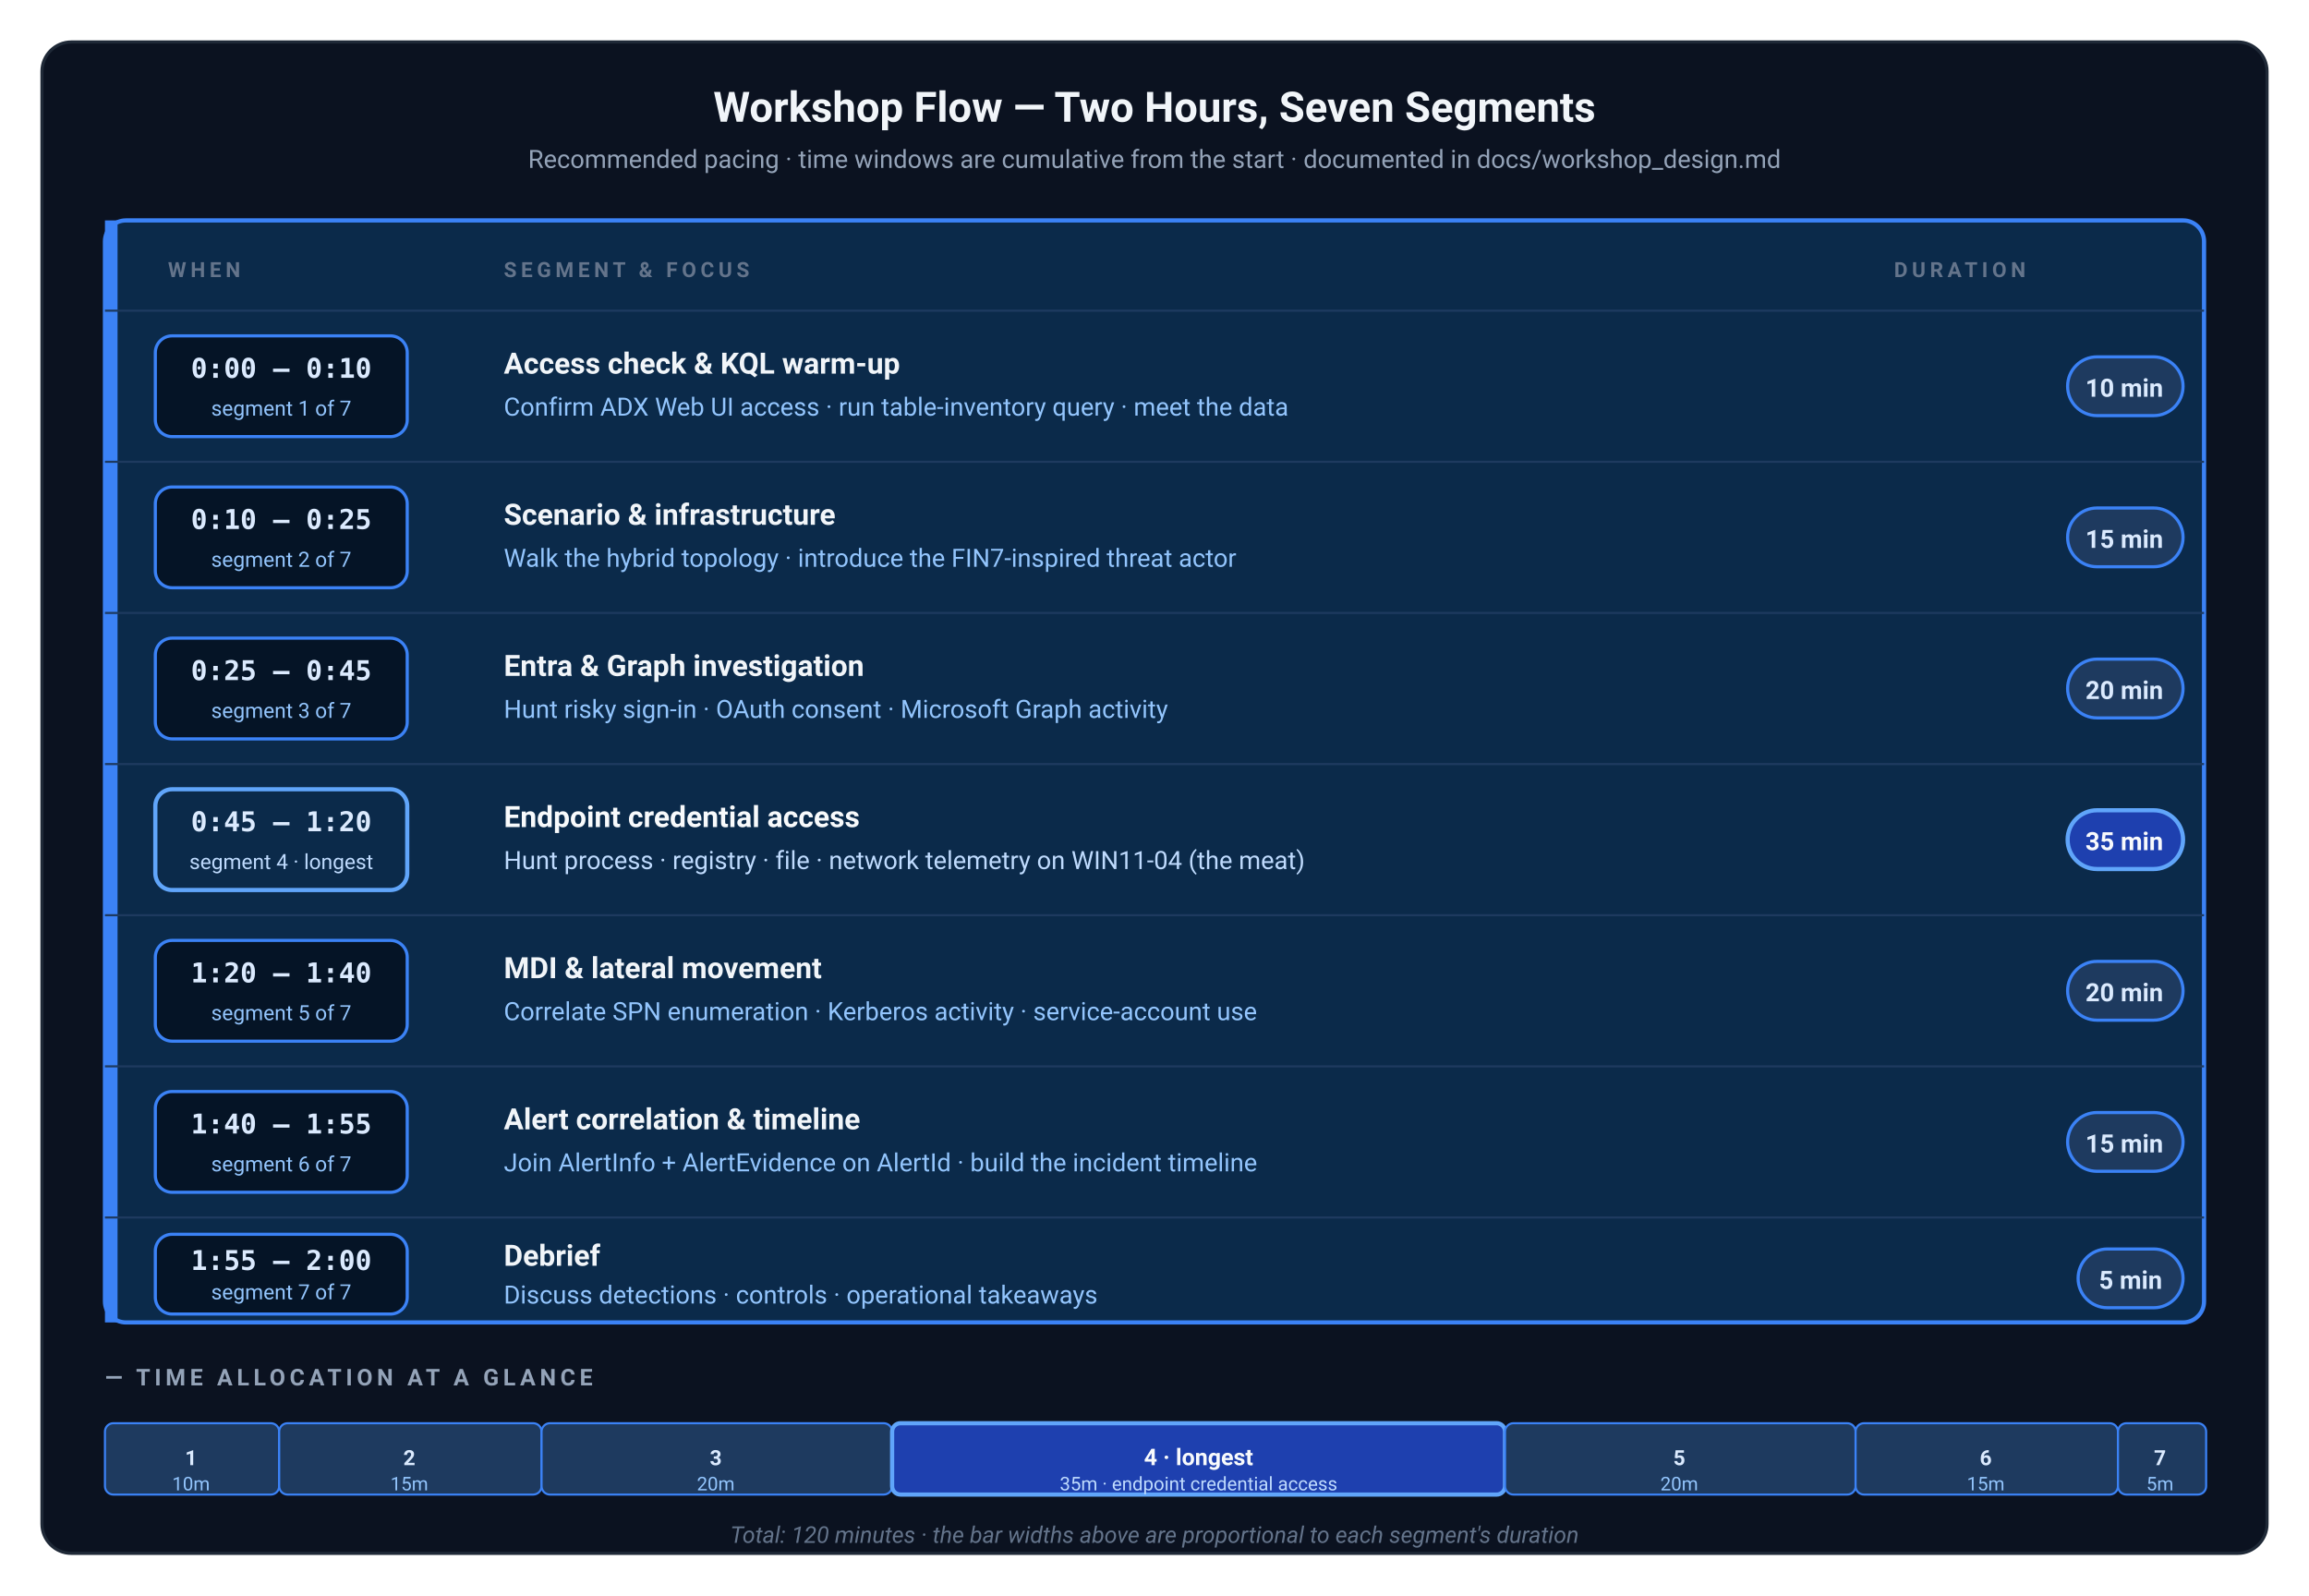
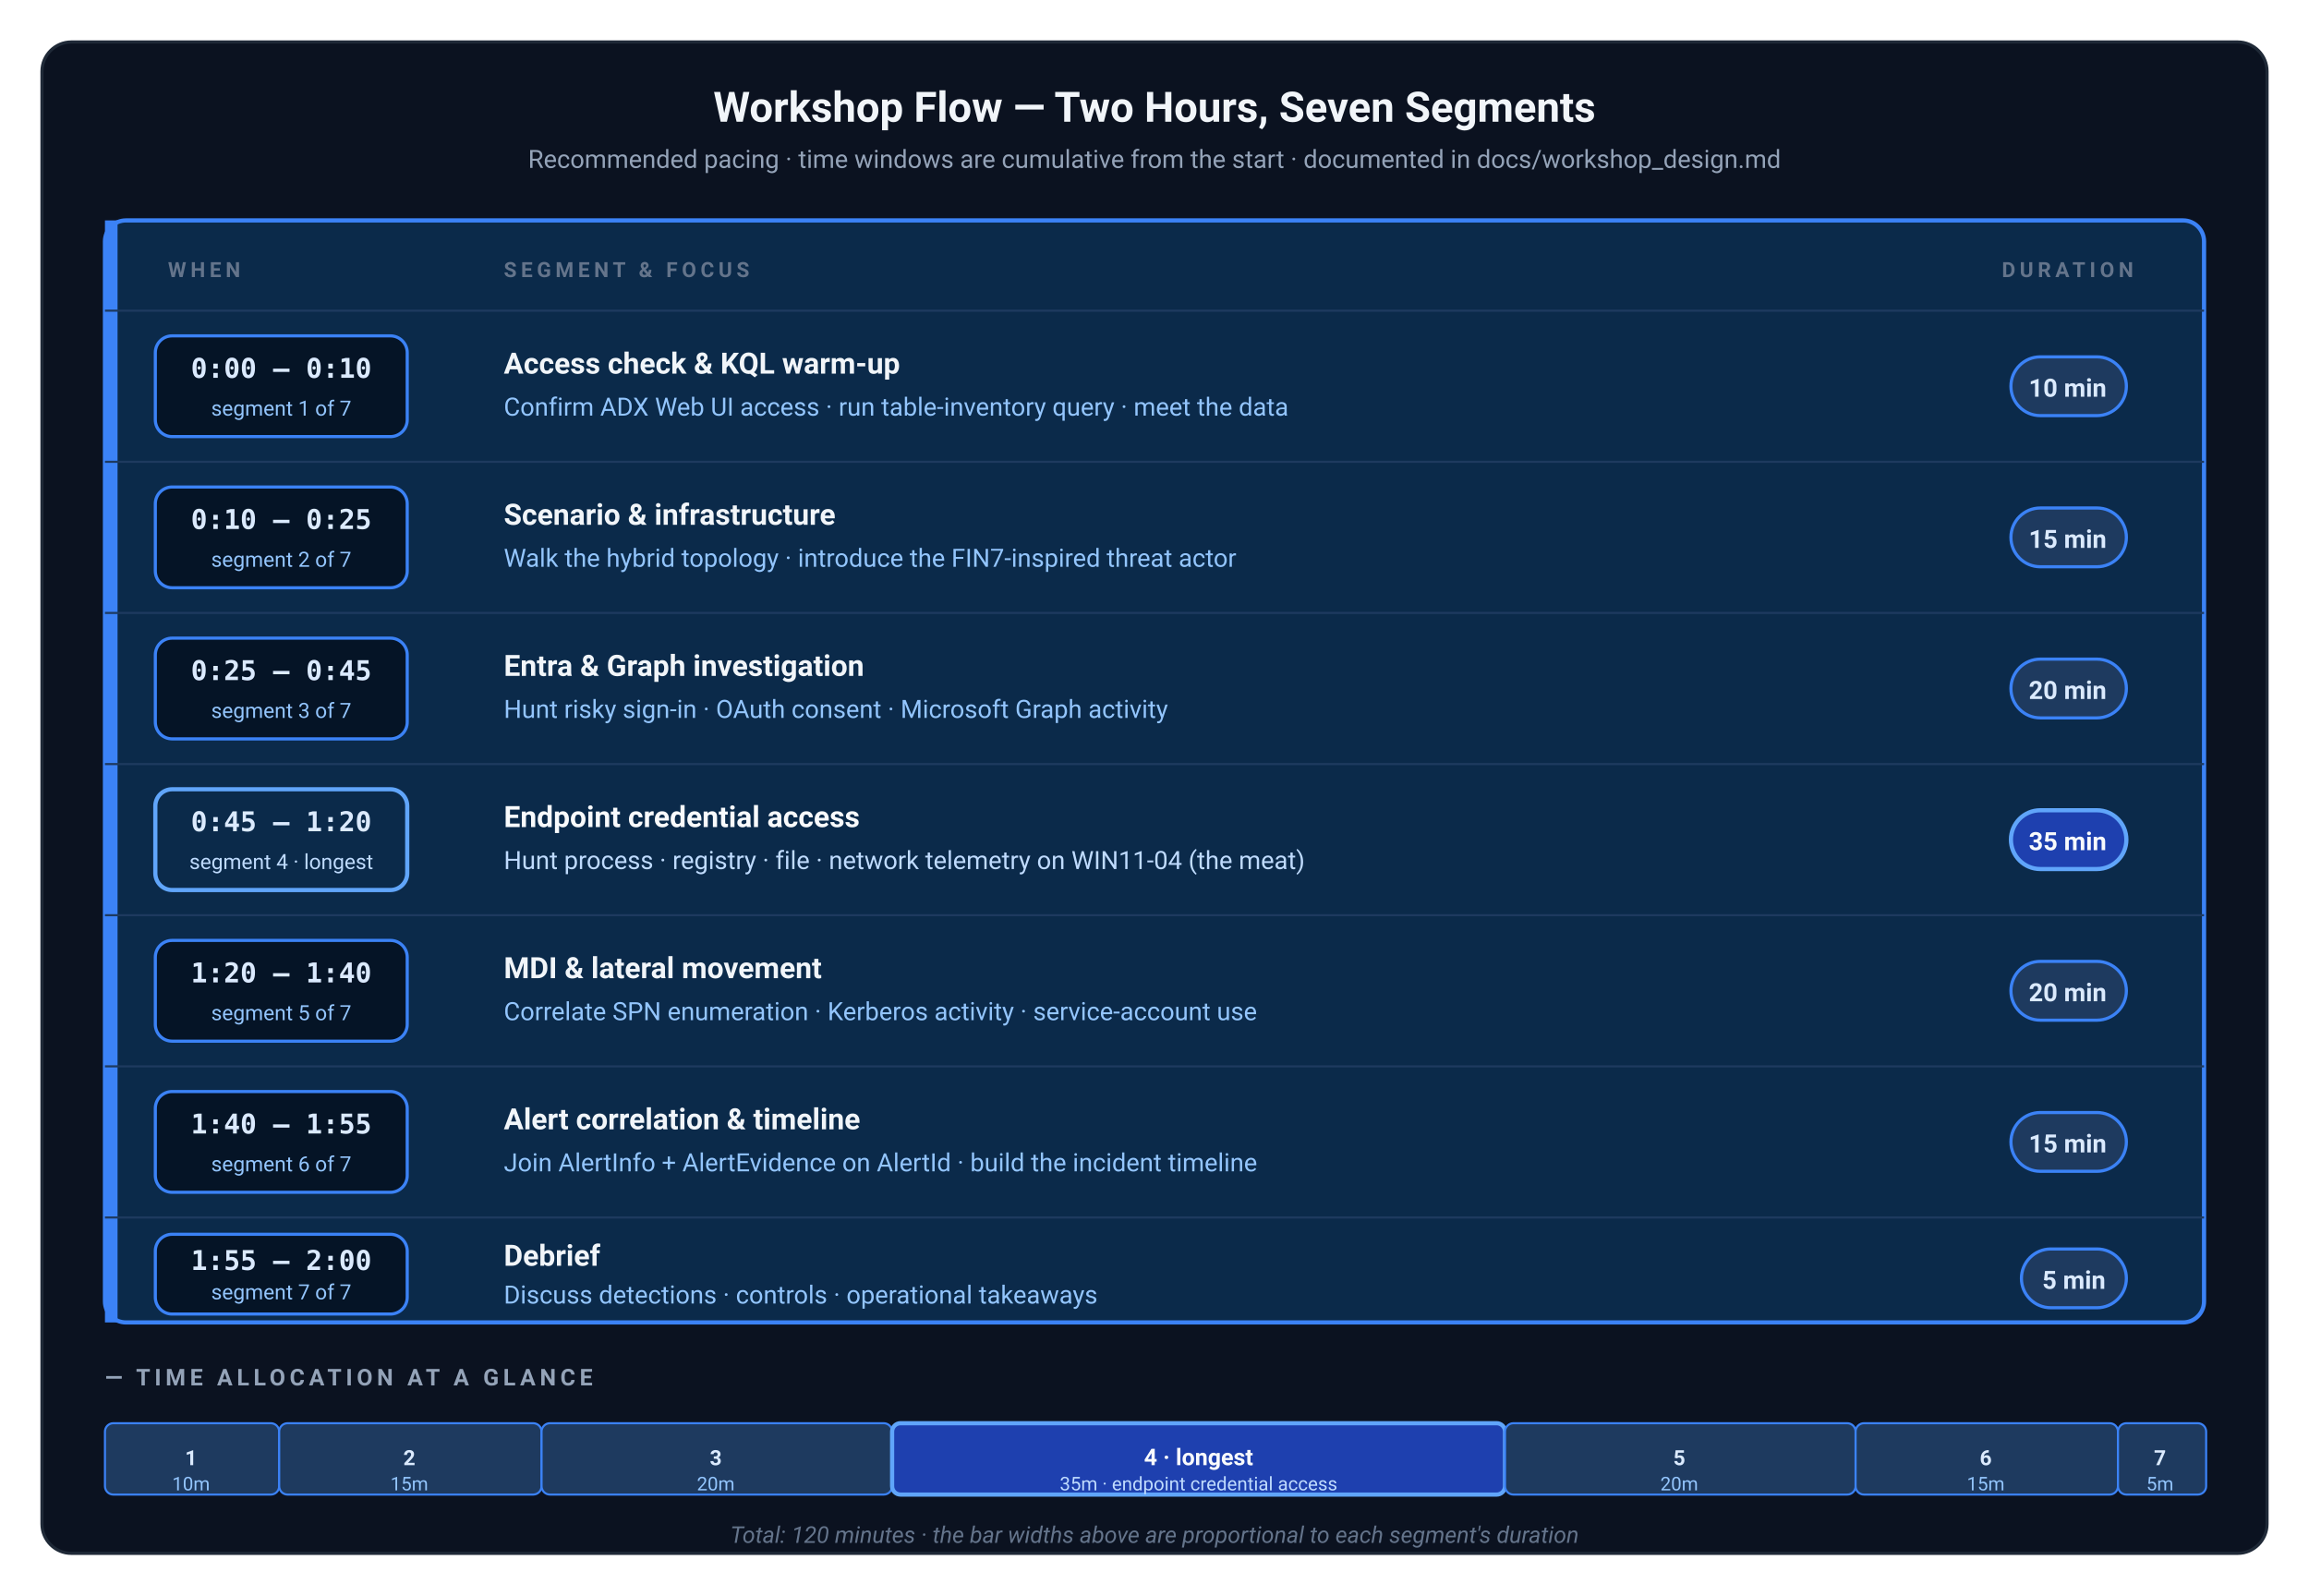
<svg xmlns="http://www.w3.org/2000/svg" viewBox="0 0 1100 760" font-family="ui-sans-serif, system-ui, -apple-system, 'Segoe UI', Roboto, sans-serif">
  <rect x="20" y="20" width="1060" height="720" rx="14" fill="#0b1220" stroke="#1f2937" stroke-width="1.5" />
  <text x="550" y="58" text-anchor="middle" fill="#f1f5f9" font-size="20" font-weight="700">Workshop Flow — Two Hours, Seven Segments</text>
  <text x="550" y="80" text-anchor="middle" fill="#94a3b8" font-size="12">Recommended pacing · time windows are cumulative from the start · documented in docs/workshop_design.md</text>
  <rect x="50" y="105" width="1000" height="525" rx="10" fill="#0b2a4a" stroke="#3b82f6" stroke-width="2" />
  <rect x="50" y="105" width="6" height="525" fill="#3b82f6" />
  <text x="80" y="132" fill="#64748b" font-size="10" font-weight="700" letter-spacing="2">WHEN</text>
  <text x="240" y="132" fill="#64748b" font-size="10" font-weight="700" letter-spacing="2">SEGMENT &amp; FOCUS</text>
-   <text x="965" y="132" fill="#64748b" font-size="10" font-weight="700" letter-spacing="2" text-anchor="end">DURATION</text>
+   <text x="985" y="132" fill="#64748b" font-size="10" font-weight="700" letter-spacing="2" text-anchor="middle">DURATION</text>
  <line x1="50" y1="148" x2="1050" y2="148" stroke="#1e3a5f" stroke-width="1" />
  <rect x="74" y="160" width="120" height="48" rx="8" fill="#051426" stroke="#3b82f6" stroke-width="1.5" />
  <text x="134" y="180" text-anchor="middle" fill="#dbeafe" font-size="13" font-weight="700" font-family="ui-monospace, 'Cascadia Mono', Consolas, monospace">0:00 – 0:10</text>
  <text x="134" y="198" text-anchor="middle" fill="#93c5fd" font-size="10">segment 1 of 7</text>
  <text x="240" y="178" fill="#f1f5f9" font-size="14" font-weight="700">Access check &amp; KQL warm-up</text>
  <text x="240" y="198" fill="#93c5fd" font-size="12">Confirm ADX Web UI access · run table-inventory query · meet the data</text>
-   <rect x="985" y="170" width="55" height="28" rx="14" fill="#1e3a5f" stroke="#3b82f6" stroke-width="1.5" />
-   <text x="1012" y="189" text-anchor="middle" fill="#dbeafe" font-size="12" font-weight="700">10 min</text>
+   <rect x="958" y="170" width="55" height="28" rx="14" fill="#1e3a5f" stroke="#3b82f6" stroke-width="1.5" />
+   <text x="985" y="189" text-anchor="middle" fill="#dbeafe" font-size="12" font-weight="700">10 min</text>
  <line x1="50" y1="220" x2="1050" y2="220" stroke="#1e3a5f" stroke-width="1" />
  <rect x="74" y="232" width="120" height="48" rx="8" fill="#051426" stroke="#3b82f6" stroke-width="1.5" />
  <text x="134" y="252" text-anchor="middle" fill="#dbeafe" font-size="13" font-weight="700" font-family="ui-monospace, 'Cascadia Mono', Consolas, monospace">0:10 – 0:25</text>
  <text x="134" y="270" text-anchor="middle" fill="#93c5fd" font-size="10">segment 2 of 7</text>
  <text x="240" y="250" fill="#f1f5f9" font-size="14" font-weight="700">Scenario &amp; infrastructure</text>
  <text x="240" y="270" fill="#93c5fd" font-size="12">Walk the hybrid topology · introduce the FIN7-inspired threat actor</text>
-   <rect x="985" y="242" width="55" height="28" rx="14" fill="#1e3a5f" stroke="#3b82f6" stroke-width="1.5" />
-   <text x="1012" y="261" text-anchor="middle" fill="#dbeafe" font-size="12" font-weight="700">15 min</text>
+   <rect x="958" y="242" width="55" height="28" rx="14" fill="#1e3a5f" stroke="#3b82f6" stroke-width="1.5" />
+   <text x="985" y="261" text-anchor="middle" fill="#dbeafe" font-size="12" font-weight="700">15 min</text>
  <line x1="50" y1="292" x2="1050" y2="292" stroke="#1e3a5f" stroke-width="1" />
  <rect x="74" y="304" width="120" height="48" rx="8" fill="#051426" stroke="#3b82f6" stroke-width="1.5" />
  <text x="134" y="324" text-anchor="middle" fill="#dbeafe" font-size="13" font-weight="700" font-family="ui-monospace, 'Cascadia Mono', Consolas, monospace">0:25 – 0:45</text>
  <text x="134" y="342" text-anchor="middle" fill="#93c5fd" font-size="10">segment 3 of 7</text>
  <text x="240" y="322" fill="#f1f5f9" font-size="14" font-weight="700">Entra &amp; Graph investigation</text>
  <text x="240" y="342" fill="#93c5fd" font-size="12">Hunt risky sign-in · OAuth consent · Microsoft Graph activity</text>
-   <rect x="985" y="314" width="55" height="28" rx="14" fill="#1e3a5f" stroke="#3b82f6" stroke-width="1.5" />
-   <text x="1012" y="333" text-anchor="middle" fill="#dbeafe" font-size="12" font-weight="700">20 min</text>
+   <rect x="958" y="314" width="55" height="28" rx="14" fill="#1e3a5f" stroke="#3b82f6" stroke-width="1.5" />
+   <text x="985" y="333" text-anchor="middle" fill="#dbeafe" font-size="12" font-weight="700">20 min</text>
  <line x1="50" y1="364" x2="1050" y2="364" stroke="#1e3a5f" stroke-width="1" />
  <rect x="74" y="376" width="120" height="48" rx="8" fill="#0b2a4a" stroke="#60a5fa" stroke-width="2" />
  <text x="134" y="396" text-anchor="middle" fill="#dbeafe" font-size="13" font-weight="700" font-family="ui-monospace, 'Cascadia Mono', Consolas, monospace">0:45 – 1:20</text>
  <text x="134" y="414" text-anchor="middle" fill="#bfdbfe" font-size="10">segment 4 · longest</text>
  <text x="240" y="394" fill="#f8fafc" font-size="14" font-weight="700">Endpoint credential access</text>
  <text x="240" y="414" fill="#bfdbfe" font-size="12">Hunt process · registry · file · network telemetry on WIN11-04 (the meat)</text>
-   <rect x="985" y="386" width="55" height="28" rx="14" fill="#1e40af" stroke="#60a5fa" stroke-width="2" />
-   <text x="1012" y="405" text-anchor="middle" fill="#f8fafc" font-size="12" font-weight="700">35 min</text>
+   <rect x="958" y="386" width="55" height="28" rx="14" fill="#1e40af" stroke="#60a5fa" stroke-width="2" />
+   <text x="985" y="405" text-anchor="middle" fill="#f8fafc" font-size="12" font-weight="700">35 min</text>
  <line x1="50" y1="436" x2="1050" y2="436" stroke="#1e3a5f" stroke-width="1" />
  <rect x="74" y="448" width="120" height="48" rx="8" fill="#051426" stroke="#3b82f6" stroke-width="1.5" />
  <text x="134" y="468" text-anchor="middle" fill="#dbeafe" font-size="13" font-weight="700" font-family="ui-monospace, 'Cascadia Mono', Consolas, monospace">1:20 – 1:40</text>
  <text x="134" y="486" text-anchor="middle" fill="#93c5fd" font-size="10">segment 5 of 7</text>
  <text x="240" y="466" fill="#f1f5f9" font-size="14" font-weight="700">MDI &amp; lateral movement</text>
  <text x="240" y="486" fill="#93c5fd" font-size="12">Correlate SPN enumeration · Kerberos activity · service-account use</text>
-   <rect x="985" y="458" width="55" height="28" rx="14" fill="#1e3a5f" stroke="#3b82f6" stroke-width="1.5" />
-   <text x="1012" y="477" text-anchor="middle" fill="#dbeafe" font-size="12" font-weight="700">20 min</text>
+   <rect x="958" y="458" width="55" height="28" rx="14" fill="#1e3a5f" stroke="#3b82f6" stroke-width="1.5" />
+   <text x="985" y="477" text-anchor="middle" fill="#dbeafe" font-size="12" font-weight="700">20 min</text>
  <line x1="50" y1="508" x2="1050" y2="508" stroke="#1e3a5f" stroke-width="1" />
  <rect x="74" y="520" width="120" height="48" rx="8" fill="#051426" stroke="#3b82f6" stroke-width="1.5" />
  <text x="134" y="540" text-anchor="middle" fill="#dbeafe" font-size="13" font-weight="700" font-family="ui-monospace, 'Cascadia Mono', Consolas, monospace">1:40 – 1:55</text>
  <text x="134" y="558" text-anchor="middle" fill="#93c5fd" font-size="10">segment 6 of 7</text>
  <text x="240" y="538" fill="#f1f5f9" font-size="14" font-weight="700">Alert correlation &amp; timeline</text>
  <text x="240" y="558" fill="#93c5fd" font-size="12">Join AlertInfo + AlertEvidence on AlertId · build the incident timeline</text>
-   <rect x="985" y="530" width="55" height="28" rx="14" fill="#1e3a5f" stroke="#3b82f6" stroke-width="1.5" />
-   <text x="1012" y="549" text-anchor="middle" fill="#dbeafe" font-size="12" font-weight="700">15 min</text>
+   <rect x="958" y="530" width="55" height="28" rx="14" fill="#1e3a5f" stroke="#3b82f6" stroke-width="1.5" />
+   <text x="985" y="549" text-anchor="middle" fill="#dbeafe" font-size="12" font-weight="700">15 min</text>
  <line x1="50" y1="580" x2="1050" y2="580" stroke="#1e3a5f" stroke-width="1" />
  <rect x="74" y="588" width="120" height="38" rx="8" fill="#051426" stroke="#3b82f6" stroke-width="1.5" />
  <text x="134" y="605" text-anchor="middle" fill="#dbeafe" font-size="13" font-weight="700" font-family="ui-monospace, 'Cascadia Mono', Consolas, monospace">1:55 – 2:00</text>
  <text x="134" y="619" text-anchor="middle" fill="#93c5fd" font-size="10">segment 7 of 7</text>
  <text x="240" y="603" fill="#f1f5f9" font-size="14" font-weight="700">Debrief</text>
  <text x="240" y="621" fill="#93c5fd" font-size="12">Discuss detections · controls · operational takeaways</text>
-   <rect x="990" y="595" width="50" height="28" rx="14" fill="#1e3a5f" stroke="#3b82f6" stroke-width="1.5" />
-   <text x="1015" y="614" text-anchor="middle" fill="#dbeafe" font-size="12" font-weight="700">5 min</text>
+   <rect x="963" y="595" width="50" height="28" rx="14" fill="#1e3a5f" stroke="#3b82f6" stroke-width="1.5" />
+   <text x="988" y="614" text-anchor="middle" fill="#dbeafe" font-size="12" font-weight="700">5 min</text>
  <text x="50" y="660" fill="#94a3b8" font-size="11" font-weight="700" letter-spacing="2">— TIME ALLOCATION AT A GLANCE</text>
  <g>
    <rect x="50" y="678" width="83" height="34" rx="4" fill="#1e3a5f" stroke="#3b82f6" stroke-width="1" />
    <text x="91" y="698" text-anchor="middle" fill="#dbeafe" font-size="10" font-weight="700">1</text>
    <text x="91" y="710" text-anchor="middle" fill="#93c5fd" font-size="9">10m</text>
    <rect x="133" y="678" width="125" height="34" rx="4" fill="#1e3a5f" stroke="#3b82f6" stroke-width="1" />
    <text x="195" y="698" text-anchor="middle" fill="#dbeafe" font-size="10" font-weight="700">2</text>
    <text x="195" y="710" text-anchor="middle" fill="#93c5fd" font-size="9">15m</text>
    <rect x="258" y="678" width="167" height="34" rx="4" fill="#1e3a5f" stroke="#3b82f6" stroke-width="1" />
    <text x="341" y="698" text-anchor="middle" fill="#dbeafe" font-size="10" font-weight="700">3</text>
    <text x="341" y="710" text-anchor="middle" fill="#93c5fd" font-size="9">20m</text>
    <rect x="425" y="678" width="292" height="34" rx="4" fill="#1e40af" stroke="#60a5fa" stroke-width="2" />
    <text x="571" y="698" text-anchor="middle" fill="#f8fafc" font-size="11" font-weight="700">4 · longest</text>
    <text x="571" y="710" text-anchor="middle" fill="#bfdbfe" font-size="9">35m · endpoint credential access</text>
    <rect x="717" y="678" width="167" height="34" rx="4" fill="#1e3a5f" stroke="#3b82f6" stroke-width="1" />
    <text x="800" y="698" text-anchor="middle" fill="#dbeafe" font-size="10" font-weight="700">5</text>
    <text x="800" y="710" text-anchor="middle" fill="#93c5fd" font-size="9">20m</text>
    <rect x="884" y="678" width="125" height="34" rx="4" fill="#1e3a5f" stroke="#3b82f6" stroke-width="1" />
    <text x="946" y="698" text-anchor="middle" fill="#dbeafe" font-size="10" font-weight="700">6</text>
    <text x="946" y="710" text-anchor="middle" fill="#93c5fd" font-size="9">15m</text>
    <rect x="1009" y="678" width="42" height="34" rx="4" fill="#1e3a5f" stroke="#3b82f6" stroke-width="1" />
    <text x="1029" y="698" text-anchor="middle" fill="#dbeafe" font-size="10" font-weight="700">7</text>
    <text x="1029" y="710" text-anchor="middle" fill="#93c5fd" font-size="9">5m</text>
  </g>
  <text x="550" y="735" text-anchor="middle" fill="#64748b" font-size="11" font-style="italic">Total: 120 minutes · the bar widths above are proportional to each segment's duration</text>
</svg>
